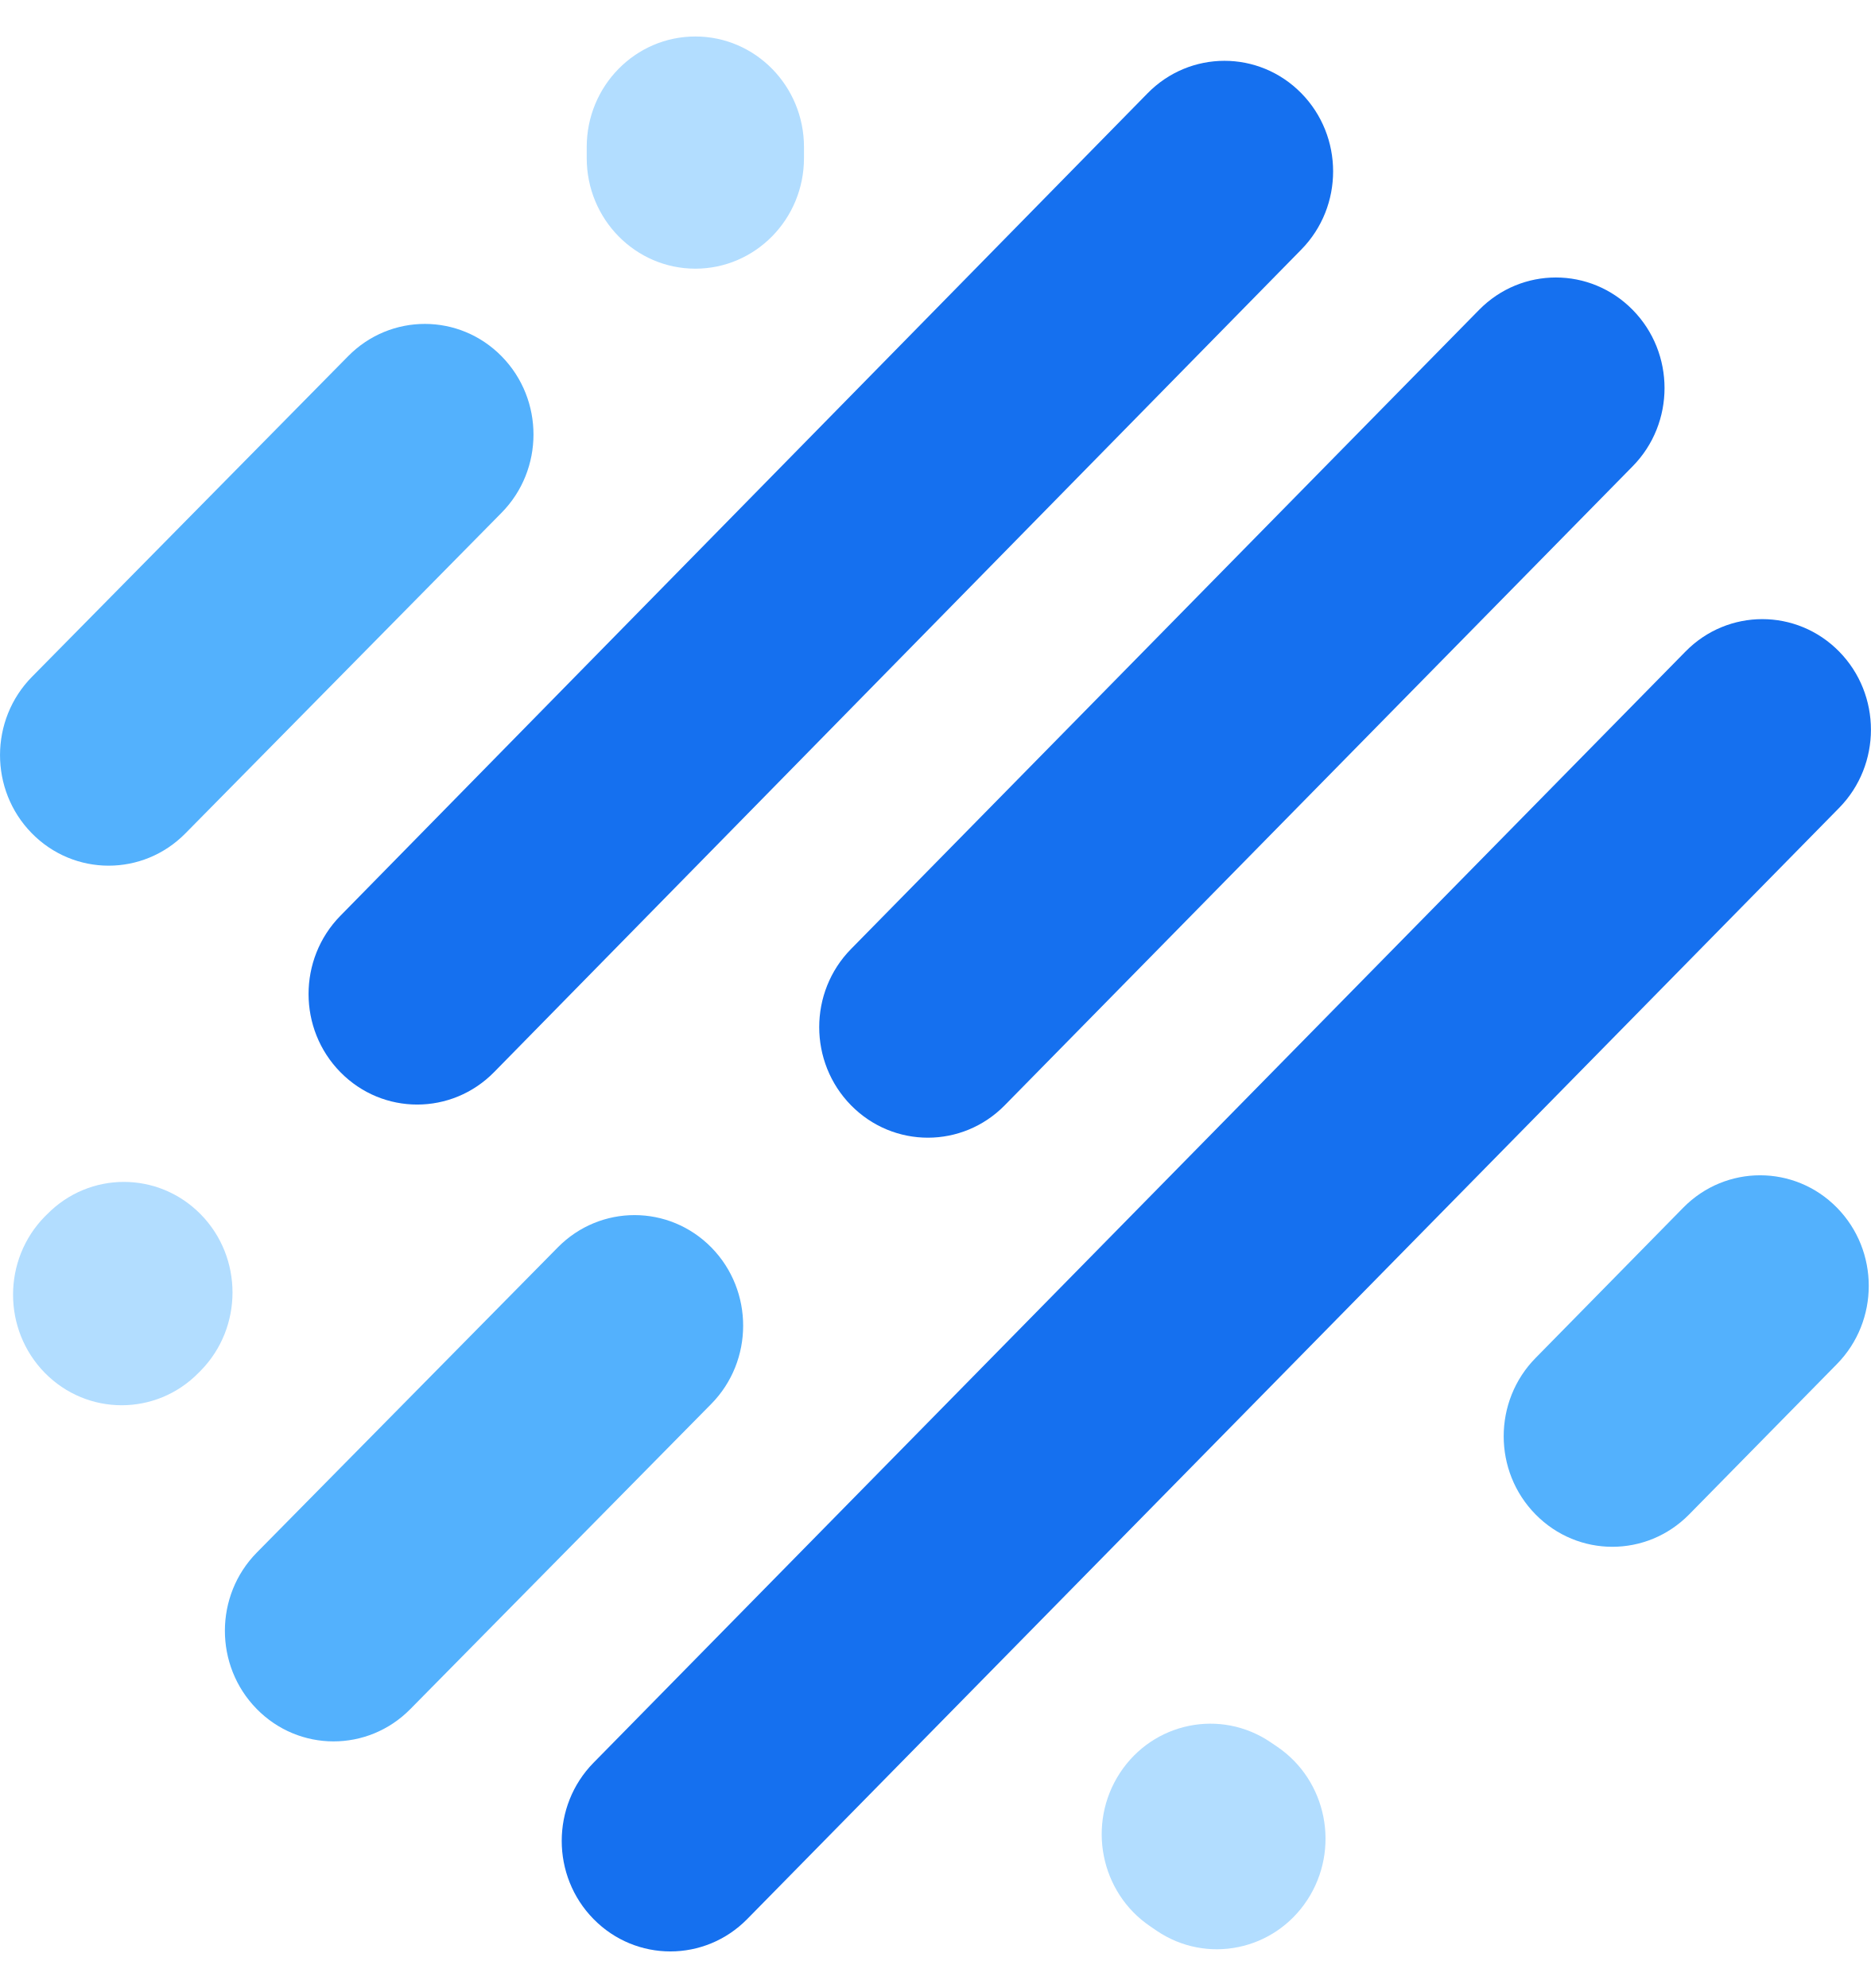
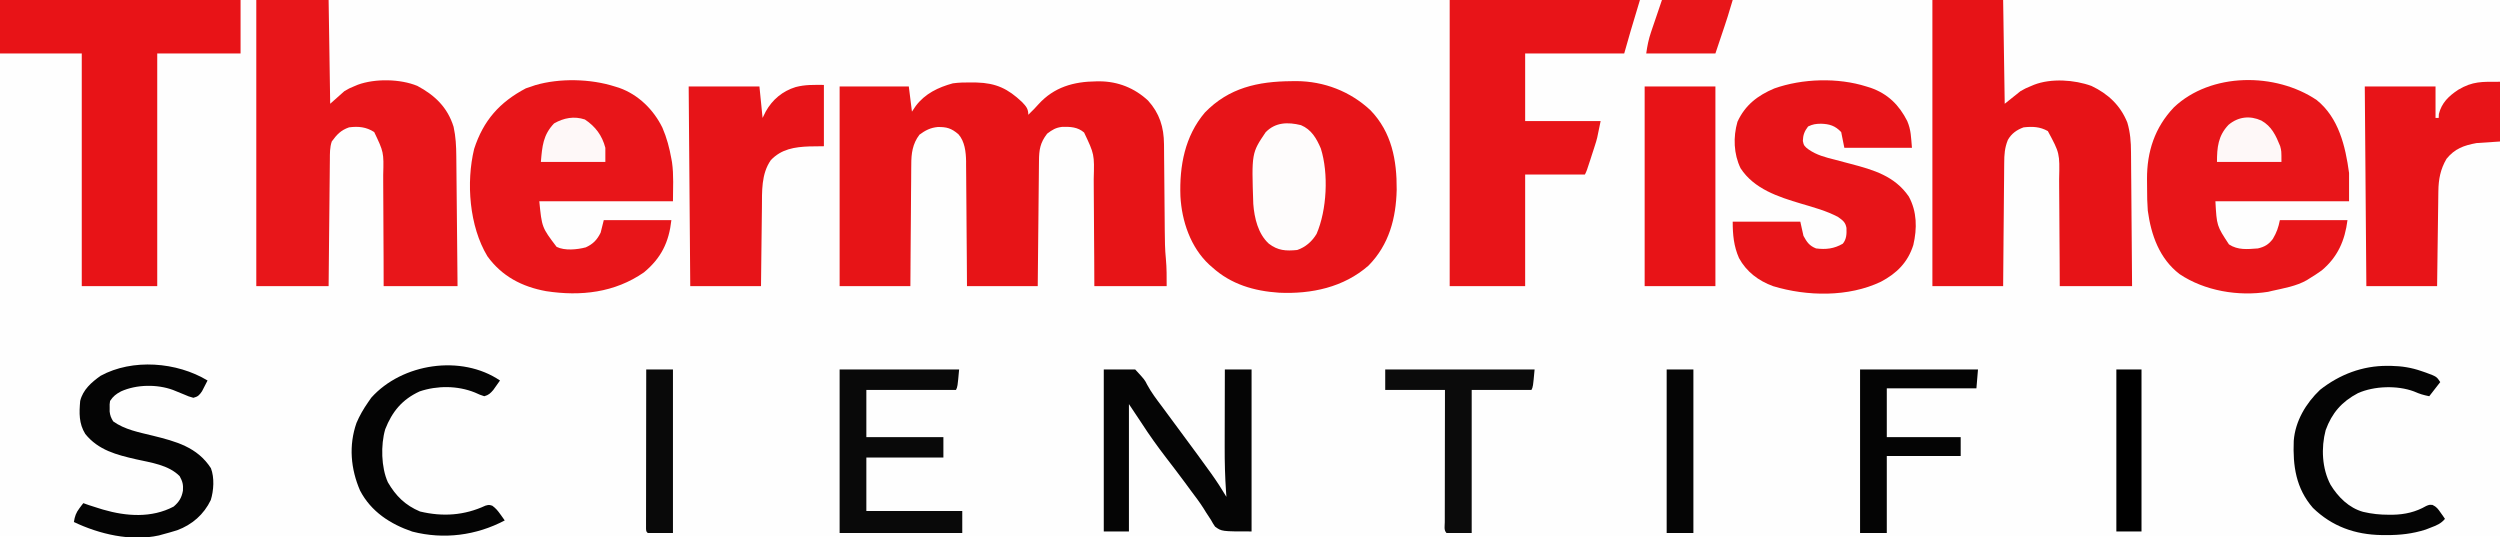
- <svg xmlns="http://www.w3.org/2000/svg" width="32" height="34" viewBox="0 0 32 34" fill="none">
-   <path fill-rule="evenodd" clip-rule="evenodd" d="M3.433 20.768C4.158 21.506 4.158 22.703 3.433 23.442L3.395 23.48C2.67 24.218 1.493 24.218 0.767 23.48C0.042 22.741 0.042 21.544 0.767 20.805L0.805 20.768C1.53 20.029 2.707 20.029 3.433 20.768Z" fill="#B2DDFF" />
-   <path fill-rule="evenodd" clip-rule="evenodd" d="M12.169 21.337C12.893 22.077 12.891 23.275 12.164 24.012L7.017 29.231C6.29 29.968 5.113 29.966 4.389 29.226C3.664 28.486 3.666 27.289 4.393 26.552L9.541 21.333C10.268 20.596 11.444 20.598 12.169 21.337Z" fill="#53B1FD" />
-   <path fill-rule="evenodd" clip-rule="evenodd" d="M19.155 30.322C19.724 29.453 20.878 29.218 21.732 29.797L21.844 29.873C22.698 30.452 22.928 31.626 22.359 32.495C21.79 33.364 20.636 33.599 19.782 33.02L19.671 32.944C18.817 32.365 18.586 31.191 19.155 30.322Z" fill="#B2DDFF" />
-   <path fill-rule="evenodd" clip-rule="evenodd" d="M31.418 20.654C32.144 21.393 32.144 22.59 31.418 23.329L28.891 25.9C28.165 26.639 26.989 26.639 26.263 25.9C25.537 25.162 25.537 23.965 26.263 23.226L28.79 20.654C29.516 19.916 30.693 19.916 31.418 20.654Z" fill="#53B1FD" />
-   <path fill-rule="evenodd" clip-rule="evenodd" d="M31.456 11.143C32.181 11.881 32.181 13.079 31.456 13.817L12.78 32.821C12.054 33.559 10.877 33.559 10.152 32.821C9.426 32.083 9.426 30.885 10.152 30.147L28.828 11.143C29.553 10.404 30.73 10.404 31.456 11.143Z" fill="#1570EF" />
-   <path fill-rule="evenodd" clip-rule="evenodd" d="M27.925 5.3C28.651 6.038 28.651 7.236 27.925 7.974L17.184 18.904C16.458 19.642 15.282 19.642 14.556 18.904C13.83 18.165 13.83 16.968 14.556 16.23L25.297 5.3C26.023 4.561 27.199 4.561 27.925 5.3Z" fill="#1570EF" />
-   <path fill-rule="evenodd" clip-rule="evenodd" d="M22.256 1.593C22.982 2.331 22.983 3.528 22.258 4.267L8.451 18.336C7.725 19.075 6.549 19.076 5.823 18.338C5.096 17.6 5.096 16.402 5.821 15.663L19.628 1.595C20.353 0.856 21.53 0.855 22.256 1.593Z" fill="#1570EF" />
-   <path fill-rule="evenodd" clip-rule="evenodd" d="M8.582 6.096C9.307 6.836 9.305 8.033 8.578 8.77L3.17 14.254C2.443 14.991 1.266 14.989 0.542 14.249C-0.182 13.51 -0.18 12.312 0.547 11.575L5.954 6.092C6.681 5.354 7.858 5.356 8.582 6.096Z" fill="#53B1FD" />
-   <path fill-rule="evenodd" clip-rule="evenodd" d="M11.893 0.624C12.919 0.624 13.751 1.471 13.751 2.515V2.704C13.751 3.748 12.919 4.595 11.893 4.595C10.867 4.595 10.035 3.748 10.035 2.704V2.515C10.035 1.471 10.867 0.624 11.893 0.624Z" fill="#B2DDFF" />
+ <svg xmlns="http://www.w3.org/2000/svg" version="1.1" width="1590" height="341">
+   <path d="M0 0 C524.7 0 1049.4 0 1590 0 C1590 112.53 1590 225.06 1590 341 C1065.3 341 540.6 341 0 341 C0 228.47 0 115.94 0 0 Z " fill="#FEFEFE" transform="translate(0,0)" />
+   <path d="M0 0 C0.756 -0.01 1.513 -0.019 2.292 -0.029 C13.979 0.041 24.537 4.244 33.117 12.234 C40.4 20.298 43.154 29.146 43.24 39.868 C43.249 40.583 43.257 41.298 43.266 42.035 C43.292 44.374 43.304 46.712 43.316 49.051 C43.333 50.695 43.35 52.338 43.368 53.982 C43.413 58.296 43.448 62.611 43.48 66.925 C43.532 73.818 43.598 80.711 43.668 87.604 C43.691 89.994 43.707 92.384 43.723 94.774 C43.774 100.895 43.835 106.978 44.453 113.075 C44.987 118.777 44.938 124.523 44.938 130.25 C29.758 130.25 14.578 130.25 -1.062 130.25 C-1.101 121.238 -1.101 121.238 -1.141 112.043 C-1.166 108.219 -1.192 104.396 -1.223 100.572 C-1.271 94.513 -1.315 88.455 -1.333 82.396 C-1.349 77.507 -1.383 72.618 -1.431 67.729 C-1.446 65.871 -1.454 64.013 -1.454 62.155 C-1.014 46.373 -1.014 46.373 -7.568 32.546 C-11.682 28.98 -16.334 28.813 -21.562 28.938 C-25.656 29.449 -27.759 30.74 -31.062 33.25 C-35.567 39.058 -36.217 43.517 -36.268 50.669 C-36.278 51.527 -36.288 52.386 -36.298 53.271 C-36.329 56.112 -36.354 58.952 -36.379 61.793 C-36.399 63.762 -36.42 65.73 -36.442 67.699 C-36.497 72.882 -36.547 78.066 -36.595 83.249 C-36.654 89.468 -36.72 95.686 -36.785 101.904 C-36.883 111.353 -36.972 120.801 -37.062 130.25 C-51.913 130.25 -66.763 130.25 -82.062 130.25 C-82.1 124.146 -82.137 118.043 -82.176 111.754 C-82.206 107.876 -82.237 103.997 -82.271 100.119 C-82.326 93.97 -82.377 87.821 -82.409 81.672 C-82.435 76.712 -82.475 71.752 -82.526 66.792 C-82.542 64.904 -82.554 63.016 -82.56 61.128 C-82.57 58.474 -82.598 55.82 -82.63 53.166 C-82.629 52.394 -82.627 51.623 -82.626 50.827 C-82.726 44.929 -83.452 38.187 -87.514 33.617 C-92.029 29.785 -94.946 28.958 -100.68 29.031 C-105.253 29.451 -108.629 31.175 -112.312 33.938 C-116.741 39.789 -117.508 45.967 -117.495 53.053 C-117.505 53.893 -117.515 54.733 -117.526 55.598 C-117.556 58.347 -117.565 61.095 -117.574 63.844 C-117.591 65.76 -117.609 67.677 -117.629 69.594 C-117.676 74.618 -117.706 79.642 -117.732 84.666 C-117.767 90.705 -117.824 96.744 -117.877 102.783 C-117.956 111.939 -118.007 121.094 -118.062 130.25 C-132.912 130.25 -147.762 130.25 -163.062 130.25 C-163.062 88.34 -163.062 46.43 -163.062 3.25 C-148.542 3.25 -134.023 3.25 -119.062 3.25 C-118.403 8.53 -117.743 13.81 -117.062 19.25 C-115.856 17.456 -115.856 17.456 -114.625 15.625 C-108.686 7.771 -100.412 3.825 -91.062 1.25 C-87.064 0.707 -83.156 0.628 -79.125 0.688 C-78.071 0.699 -77.017 0.711 -75.931 0.723 C-63.553 1.075 -55.993 4.659 -47.023 13.164 C-44.429 15.924 -43.062 17.38 -43.062 21.25 C-42.382 20.569 -41.701 19.889 -41 19.188 C-40.535 18.73 -40.069 18.272 -39.59 17.801 C-38.571 16.766 -37.583 15.7 -36.629 14.605 C-26.687 3.622 -14.192 0.16 0 0 Z " fill="#E71417" transform="translate(697.0625,51.75)" />
+   <path d="M0 0 C1.076 -0.014 2.153 -0.028 3.262 -0.042 C20.873 0.062 37.497 6.469 50.375 18.5 C63.897 32.542 67.175 50.237 67.046 69.077 C66.622 87.208 62.2 103.972 49.152 117.266 C33.318 131.169 12.764 135.473 -7.753 134.539 C-23.558 133.501 -38.293 129.232 -50.25 118.375 C-50.874 117.831 -51.498 117.287 -52.141 116.727 C-64.036 105.711 -69.67 88.994 -70.504 73.133 C-71.167 53.912 -67.706 34.961 -54.938 19.938 C-39.653 4.161 -21.194 0.176 0 0 Z " fill="#E71418" transform="translate(821.25,51.625)" />
+   <path d="M0 0 C15.18 0 30.36 0 46 0 C46.33 21.78 46.66 43.56 47 66 C49.97 63.36 52.94 60.72 56 58 C59.145 56.16 59.145 56.16 61.812 55.062 C63.152 54.492 63.152 54.492 64.52 53.91 C75.559 49.859 91.596 50.165 102.398 54.617 C113.607 60.575 121.71 68.371 125.492 80.699 C126.858 86.889 127.162 92.935 127.205 99.24 C127.215 100.138 127.225 101.037 127.235 101.962 C127.267 104.911 127.292 107.86 127.316 110.809 C127.337 112.861 127.358 114.914 127.379 116.967 C127.434 122.354 127.484 127.741 127.532 133.128 C127.591 139.6 127.658 146.072 127.723 152.544 C127.82 162.363 127.909 172.181 128 182 C112.49 182 96.98 182 81 182 C80.986 175.764 80.972 169.527 80.957 163.102 C80.937 159.137 80.915 155.172 80.889 151.207 C80.846 144.922 80.809 138.637 80.804 132.352 C80.8 127.281 80.772 122.211 80.727 117.141 C80.714 115.212 80.709 113.283 80.714 111.355 C81.105 96.81 81.105 96.81 75 84 C69.973 80.713 64.859 80.229 59 81 C53.727 82.825 51.203 85.607 48 90 C46.717 93.848 46.823 97.499 46.795 101.51 C46.785 102.379 46.775 103.248 46.765 104.142 C46.733 107.015 46.708 109.889 46.684 112.762 C46.663 114.753 46.642 116.744 46.621 118.735 C46.565 123.978 46.516 129.22 46.468 134.463 C46.409 140.752 46.343 147.041 46.277 153.331 C46.179 162.887 46.091 172.444 46 182 C30.82 182 15.64 182 0 182 C0 121.94 0 61.88 0 0 Z " fill="#E8161A" transform="translate(163,0)" />
+   <path d="M0 0 C14.85 0 29.7 0 45 0 C45.33 21.78 45.66 43.56 46 66 C49.3 63.36 52.6 60.72 56 58 C59.277 56.16 59.277 56.16 61.938 55.062 C62.833 54.682 63.729 54.302 64.652 53.91 C75.508 49.702 90.415 50.703 101.203 54.672 C111.784 59.696 119.646 67.076 124 78 C125.837 84.241 126.303 90.267 126.319 96.742 C126.329 97.67 126.339 98.598 126.349 99.554 C126.38 102.59 126.397 105.625 126.414 108.66 C126.433 110.777 126.452 112.894 126.473 115.011 C126.524 120.56 126.564 126.108 126.601 131.656 C126.648 138.326 126.71 144.996 126.769 151.666 C126.857 161.777 126.927 171.889 127 182 C111.82 182 96.64 182 81 182 C80.974 175.992 80.948 169.983 80.922 163.793 C80.897 159.969 80.87 156.146 80.84 152.322 C80.792 146.263 80.748 140.205 80.729 134.146 C80.714 129.257 80.679 124.368 80.632 119.479 C80.617 117.621 80.609 115.763 80.608 113.905 C80.99 97.405 80.99 97.405 73.438 83.375 C68.418 80.543 63.637 80.376 58 81 C53.697 82.541 50.252 84.971 48 89 C45.963 94.007 45.696 98.353 45.681 103.667 C45.666 104.942 45.666 104.942 45.651 106.242 C45.62 109.033 45.603 111.825 45.586 114.617 C45.567 116.559 45.548 118.501 45.527 120.443 C45.476 125.543 45.436 130.642 45.399 135.742 C45.352 141.867 45.29 147.992 45.231 154.117 C45.143 163.411 45.073 172.705 45 182 C30.15 182 15.3 182 0 182 C0 121.94 0 61.88 0 0 Z " fill="#E71317" transform="translate(1229,0)" />
+   <path d="M0 0 C0.904 0.278 1.807 0.557 2.738 0.844 C14.965 5.148 24.673 14.721 30.312 26.25 C33.078 32.683 34.785 39.116 36 46 C36.131 46.721 36.263 47.441 36.398 48.184 C37.576 56.345 37 64.885 37 73 C8.95 73 -19.1 73 -48 73 C-46.368 89.645 -46.368 89.645 -37 102 C-31.879 104.561 -23.844 103.759 -18.438 102.316 C-13.828 100.212 -11.297 97.593 -9 93 C-8.34 90.36 -7.68 87.72 -7 85 C7.19 85 21.38 85 36 85 C34.44 99.04 29.532 109.12 18.543 118.238 C-0.077 131.138 -21.608 133.569 -43.701 130.175 C-58.992 127.382 -71.787 120.736 -81 108 C-92.528 88.922 -94.62 61.086 -89.438 39.688 C-83.577 21.612 -73.232 9.977 -56.562 1.188 C-55.387 0.796 -54.211 0.404 -53 0 C-52.209 -0.276 -51.417 -0.552 -50.602 -0.836 C-35.029 -5.387 -15.421 -4.935 0 0 Z " fill="#E81519" transform="translate(391,55)" />
+   <path d="M0 0 C14.015 11.234 18.312 29.468 20.59 46.375 C20.59 52.315 20.59 58.255 20.59 64.375 C-7.46 64.375 -35.51 64.375 -64.41 64.375 C-63.563 79.996 -63.563 79.996 -55.785 91.812 C-50.09 95.56 -44.061 94.871 -37.41 94.375 C-33.107 93.391 -30.495 91.835 -27.855 88.281 C-25.453 84.209 -24.354 81.093 -23.41 76.375 C-9.22 76.375 4.97 76.375 19.59 76.375 C17.973 89.306 13.343 99.953 3.133 108.41 C0.676 110.187 -1.815 111.809 -4.41 113.375 C-5.021 113.763 -5.632 114.151 -6.262 114.551 C-12.983 118.385 -20.932 119.697 -28.41 121.375 C-29.227 121.572 -30.045 121.769 -30.887 121.973 C-49.854 124.997 -71.289 121.397 -87.223 110.688 C-100.004 100.867 -105.304 85.873 -107.41 70.375 C-107.766 65.708 -107.886 61.073 -107.856 56.396 C-107.848 54.375 -107.877 52.357 -107.908 50.336 C-108.002 32.848 -103.003 17.493 -90.82 4.66 C-67.27 -17.669 -26.172 -17.646 0 0 Z " fill="#E81519" transform="translate(1473.41,63.625)" />
+   <path d="M0 0 C39.93 0 79.86 0 121 0 C119.02 6.6 117.04 13.2 115 20 C113.68 24.62 112.36 29.24 111 34 C90.21 34 69.42 34 48 34 C48 48.19 48 62.38 48 77 C63.84 77 79.68 77 96 77 C93.749 88.256 93.749 88.256 92.309 92.719 C92.004 93.67 91.699 94.621 91.385 95.602 C91.072 96.558 90.76 97.515 90.438 98.5 C89.963 99.981 89.963 99.981 89.479 101.492 C87.159 108.682 87.159 108.682 86 111 C73.46 111 60.92 111 48 111 C48 134.43 48 157.86 48 182 C32.16 182 16.32 182 0 182 C0 121.94 0 61.88 0 0 Z " fill="#E81418" transform="translate(922,0)" />
+   <path d="M0 0 C50.49 0 100.98 0 153 0 C153 11.22 153 22.44 153 34 C135.51 34 118.02 34 100 34 C100 82.84 100 131.68 100 182 C84.16 182 68.32 182 52 182 C52 133.16 52 84.32 52 34 C34.84 34 17.68 34 0 34 C0 22.78 0 11.56 0 0 Z " fill="#E81317" transform="translate(0,0)" />
+   <path d="M0 0 C0.905 0.278 1.81 0.557 2.742 0.844 C13.688 4.703 20.807 11.73 25.996 21.965 C28.482 27.781 28.391 32.299 29 39 C14.81 39 0.62 39 -14 39 C-14.66 35.7 -15.32 32.4 -16 29 C-19.844 24.958 -23.407 23.845 -28.875 23.688 C-32.254 23.747 -33.948 23.975 -37.062 25.438 C-39.388 28.513 -40.256 30.791 -40.393 34.641 C-39.897 37.616 -39.12 38.281 -36.73 40.066 C-31.561 43.655 -26.044 45.059 -20 46.562 C-17.769 47.155 -15.539 47.749 -13.309 48.344 C-11.69 48.767 -11.69 48.767 -10.039 49.199 C4.565 53.048 18.031 56.939 27 70 C32.239 79.59 32.324 90.329 29.875 100.812 C26.391 111.883 19.308 118.885 9.25 124.188 C-11.413 134.042 -37.693 133.538 -59.293 127.004 C-68.576 123.604 -76.213 117.903 -81 109.125 C-84.342 101.531 -85 94.236 -85 86 C-70.81 86 -56.62 86 -42 86 C-41.34 88.97 -40.68 91.94 -40 95 C-37.807 99.02 -36.249 101.316 -32 103 C-25.727 103.809 -20.467 103.189 -15 100 C-12.554 97.128 -12.5 93.665 -12.645 89.953 C-13.312 86.284 -15.005 85.131 -18 83 C-25.426 79.049 -33.54 76.885 -41.562 74.5 C-55.883 70.238 -71.418 65.206 -80 52 C-84.405 42.922 -84.766 32.086 -81.969 22.445 C-77.106 11.829 -69.135 5.727 -58.543 1.254 C-40.624 -5.088 -18.151 -5.737 0 0 Z " fill="#E71418" transform="translate(1187,55)" />
+   <path d="M0 0 C0 12.87 0 25.74 0 39 C-3.053 39.041 -6.105 39.083 -9.25 39.125 C-18.594 39.477 -27.019 40.743 -33.762 47.859 C-39.935 56.704 -39.329 67.794 -39.414 78.098 C-39.433 79.542 -39.452 80.987 -39.473 82.431 C-39.524 86.204 -39.564 89.977 -39.601 93.75 C-39.648 98.292 -39.71 102.834 -39.769 107.376 C-39.857 114.251 -39.927 121.125 -40 128 C-54.85 128 -69.7 128 -85 128 C-85.33 86.09 -85.66 44.18 -86 1 C-71.15 1 -56.3 1 -41 1 C-40.34 7.6 -39.68 14.2 -39 21 C-38.34 19.659 -37.68 18.319 -37 16.938 C-32.787 9.359 -26.336 3.971 -18.016 1.383 C-11.691 -0.254 -6.856 0 0 0 Z " fill="#E71418" transform="translate(524,54)" />
+   <path d="M0 0 C0 12.54 0 25.08 0 38 C-4.95 38.33 -9.9 38.66 -15 39 C-23.091 40.533 -28.703 42.504 -34 49 C-37.922 55.658 -39.104 62.046 -39.205 69.718 C-39.215 70.372 -39.225 71.026 -39.235 71.701 C-39.267 73.848 -39.292 75.996 -39.316 78.145 C-39.337 79.64 -39.358 81.135 -39.379 82.63 C-39.434 86.554 -39.484 90.478 -39.532 94.402 C-39.591 99.116 -39.658 103.83 -39.723 108.544 C-39.82 115.696 -39.909 122.848 -40 130 C-54.85 130 -69.7 130 -85 130 C-85.33 88.09 -85.66 46.18 -86 3 C-71.15 3 -56.3 3 -41 3 C-41 9.6 -41 16.2 -41 23 C-40.34 23 -39.68 23 -39 23 C-38.959 22.175 -38.917 21.35 -38.875 20.5 C-37.087 13.348 -32.646 9.147 -26.625 5.125 C-17.238 -0.414 -11.669 0 0 0 Z " fill="#E81418" transform="translate(1590,52)" />
+   <path d="M0 0 C14.85 0 29.7 0 45 0 C45 41.91 45 83.82 45 127 C30.15 127 15.3 127 0 127 C0 85.09 0 43.18 0 0 Z " fill="#E81317" transform="translate(1046,55)" />
+   <path d="M0 0 C6.6 0 13.2 0 20 0 C25.982 6.469 25.982 6.469 27.602 9.695 C30.209 14.54 33.437 18.807 36.75 23.188 C37.954 24.814 39.155 26.441 40.355 28.07 C41.57 29.714 42.785 31.357 44 33 C70.867 69.348 70.867 69.348 78 81 C77.929 80.028 77.858 79.056 77.785 78.055 C77.113 68.433 76.864 58.866 76.902 49.219 C76.904 47.784 76.906 46.35 76.907 44.915 C76.91 41.2 76.92 37.485 76.931 33.77 C76.942 29.955 76.946 26.139 76.951 22.324 C76.962 14.883 76.979 7.441 77 0 C82.61 0 88.22 0 94 0 C94 33.99 94 67.98 94 103 C75 103 75 103 70.793 99.949 C69.421 97.923 69.421 97.923 68.188 95.688 C67.157 94.113 66.126 92.539 65.094 90.965 C64.588 90.144 64.083 89.322 63.562 88.476 C60.993 84.404 58.076 80.599 55.188 76.75 C54.021 75.161 52.856 73.571 51.691 71.98 C47.74 66.62 43.681 61.344 39.625 56.062 C34.109 48.864 28.911 41.629 24 34 C21.36 30.04 18.72 26.08 16 22 C16 48.73 16 75.46 16 103 C10.72 103 5.44 103 0 103 C0 69.01 0 35.02 0 0 Z " fill="#050505" transform="translate(702,235)" />
+   <path d="M0 0 C25.08 0 50.16 0 76 0 C75 11 75 11 74 13 C55.19 13 36.38 13 17 13 C17 22.9 17 32.8 17 43 C33.17 43 49.34 43 66 43 C66 47.29 66 51.58 66 56 C49.83 56 33.66 56 17 56 C17 67.22 17 78.44 17 90 C37.13 90 57.26 90 78 90 C78 94.62 78 99.24 78 104 C52.26 104 26.52 104 0 104 C0 69.68 0 35.36 0 0 Z " fill="#090909" transform="translate(534,235)" />
+   <path d="M0 0 C-0.736 1.466 -1.489 2.922 -2.25 4.375 C-2.668 5.187 -3.085 5.999 -3.516 6.836 C-5.226 9.33 -6.065 10.246 -9 11 C-11.953 10.172 -11.953 10.172 -15.25 8.75 C-16.411 8.277 -17.573 7.804 -18.77 7.316 C-20.369 6.665 -20.369 6.665 -22 6 C-32.096 2.29 -45.19 2.47 -55.031 6.918 C-58.229 8.628 -59.967 9.95 -62 13 C-62.316 15.148 -62.316 15.148 -62.25 17.438 C-62.255 18.199 -62.26 18.961 -62.266 19.746 C-61.961 22.328 -61.366 23.789 -60 26 C-52.741 31.254 -43.49 32.964 -34.938 35.062 C-20.195 38.71 -6.538 42.32 2.145 55.773 C4.446 61.764 3.943 69.975 2.055 76.031 C-2.338 85.203 -9.813 91.708 -19.332 95.234 C-22.541 96.228 -25.75 97.152 -29 98 C-29.626 98.176 -30.252 98.352 -30.897 98.533 C-48.687 102.485 -68.901 97.702 -85 90 C-84.459 86.399 -83.648 84.078 -81.438 81.188 C-80.982 80.583 -80.527 79.978 -80.059 79.355 C-79.709 78.908 -79.36 78.461 -79 78 C-77.845 78.412 -76.69 78.825 -75.5 79.25 C-73.671 79.846 -71.837 80.427 -70 81 C-68.848 81.36 -67.695 81.719 -66.508 82.09 C-51.653 86.417 -35.576 87.576 -21.562 80.188 C-18.093 77.225 -16.462 74.567 -15.648 70.047 C-15.371 66.217 -15.871 64.235 -17.75 60.812 C-24.855 53.65 -35.967 52.249 -45.375 50.125 C-57.768 47.293 -69.443 44.331 -77.766 33.992 C-81.888 27.339 -81.667 20.627 -81 13 C-79.28 5.879 -73.797 1.111 -68 -3 C-47.773 -14.043 -19.512 -11.813 0 0 Z " fill="#040404" transform="translate(132,242)" />
+   <path d="M0 0 C-0.906 1.299 -1.825 2.589 -2.75 3.875 C-3.26 4.594 -3.771 5.314 -4.297 6.055 C-6.18 8.206 -7.234 9.244 -10 10 C-12.75 9.102 -12.75 9.102 -16 7.625 C-26.987 3.207 -39.927 3.143 -51.125 6.938 C-62.197 12.026 -68.596 19.771 -73 31 C-75.916 40.953 -75.587 55.302 -71.32 64.715 C-66.28 73.439 -60.235 79.381 -50.875 83.312 C-36.432 86.766 -22.696 85.84 -9.297 79.609 C-7 79 -7 79 -4.906 79.633 C-2.68 81.23 -1.334 82.893 0.25 85.125 C0.771 85.849 1.292 86.574 1.828 87.32 C2.215 87.875 2.602 88.429 3 89 C-15.104 98.562 -35.708 101.256 -55.766 96.098 C-69.737 91.356 -82.037 83.381 -89 70 C-94.98 56.214 -96.278 41.256 -91.27 26.973 C-89.285 22.325 -86.878 18.147 -84 14 C-83.299 12.989 -82.597 11.979 -81.875 10.938 C-62.279 -10.953 -24.572 -16.654 0 0 Z " fill="#040404" transform="translate(318,242)" />
+   <path d="M0 0 C1.242 0.006 1.242 0.006 2.51 0.013 C9.233 0.136 15.313 1.103 21.688 3.312 C23.113 3.8 23.113 3.8 24.566 4.297 C31.35 6.806 31.35 6.806 33.688 10.312 C30.223 14.768 30.223 14.768 26.688 19.312 C22.824 18.54 20.404 17.79 16.938 16.25 C6.35 12.31 -8.377 12.76 -18.703 17.383 C-28.944 22.775 -35.227 29.978 -39.188 40.875 C-42.174 52.129 -41.542 65.367 -36.059 75.668 C-31.255 83.482 -24.399 90.339 -15.372 92.853 C-9.869 94.148 -4.649 94.698 1 94.688 C2.236 94.687 2.236 94.687 3.496 94.687 C11.143 94.545 18.078 92.979 24.754 89.117 C26.688 88.312 26.688 88.312 28.734 88.434 C31.316 89.595 32.326 91.067 33.938 93.375 C34.719 94.475 34.719 94.475 35.516 95.598 C35.902 96.164 36.289 96.729 36.688 97.312 C34.121 100.38 31.324 101.469 27.625 102.875 C26.562 103.289 25.498 103.703 24.402 104.129 C16.057 106.788 8.114 107.676 -0.625 107.625 C-1.635 107.619 -2.646 107.614 -3.687 107.608 C-20.457 107.336 -35.119 102.168 -47.312 90.312 C-58.147 77.814 -60.11 63.591 -59.487 47.664 C-58.559 35.175 -51.714 23.722 -42.746 15.227 C-30.366 5.489 -15.76 -0.11 0 0 Z " fill="#040404" transform="translate(1518.312,232.6875)" />
+   <path d="M0 0 C6.662 2.804 9.867 8.412 12.621 14.824 C17.628 30.638 16.533 53.9 9.926 69.184 C7.057 73.959 2.869 77.653 -2.414 79.414 C-9.602 80.112 -14.603 79.831 -20.414 75.414 C-27.266 69.2 -29.643 59.132 -30.324 50.105 C-31.403 17.785 -31.403 17.785 -22.477 4.539 C-16.244 -1.882 -8.412 -2.042 0 0 Z " fill="#FEFCFC" transform="translate(827.4141,79.58594)" />
+   <path d="M0 0 C24.75 0 49.5 0 75 0 C74.67 3.96 74.34 7.92 74 12 C55.19 12 36.38 12 17 12 C17 22.23 17 32.46 17 43 C32.51 43 48.02 43 64 43 C64 46.96 64 50.92 64 55 C48.49 55 32.98 55 17 55 C17 71.17 17 87.34 17 104 C11.39 104 5.78 104 0 104 C0 69.68 0 35.36 0 0 Z " fill="#040404" transform="translate(1183,235)" />
+   <path d="M0 0 C31.35 0 62.7 0 95 0 C94 11 94 11 93 13 C80.46 13 67.92 13 55 13 C55 43.03 55 73.06 55 104 C49.72 104 44.44 104 39 104 C37.166 102.166 37.88 99.604 37.876 97.164 C37.881 95.907 37.881 95.907 37.886 94.625 C37.886 93.747 37.886 92.869 37.886 91.964 C37.887 89.048 37.895 86.131 37.902 83.215 C37.904 81.198 37.906 79.182 37.907 77.166 C37.91 71.847 37.92 66.529 37.931 61.211 C37.942 55.788 37.946 50.366 37.951 44.943 C37.962 34.296 37.98 23.648 38 13 C25.46 13 12.92 13 0 13 C0 8.71 0 4.42 0 0 Z " fill="#0B0B0B" transform="translate(881,235)" />
+   <path d="M0 0 C5.61 0 11.22 0 17 0 C17 34.32 17 68.64 17 104 C11.39 104 5.78 104 0 104 C0 69.68 0 35.36 0 0 Z " fill="#050505" transform="translate(1060,235)" />
+   <path d="M0 0 C5.61 0 11.22 0 17 0 C17 34.32 17 68.64 17 104 C11.72 104 6.44 104 1 104 C0 103 0 103 -0.123 101.268 C-0.122 100.51 -0.121 99.751 -0.12 98.969 C-0.122 98.101 -0.123 97.233 -0.124 96.339 C-0.121 95.38 -0.117 94.42 -0.114 93.431 C-0.114 92.427 -0.114 91.422 -0.114 90.387 C-0.113 87.048 -0.105 83.71 -0.098 80.371 C-0.096 78.063 -0.094 75.755 -0.093 73.448 C-0.09 67.36 -0.08 61.272 -0.069 55.184 C-0.058 48.978 -0.054 42.771 -0.049 36.564 C-0.038 24.376 -0.021 12.188 0 0 Z " fill="#090909" transform="translate(411,235)" />
+   <path d="M0 0 C5.28 0 10.56 0 16 0 C16 33.99 16 67.98 16 103 C10.72 103 5.44 103 0 103 C0 69.01 0 35.02 0 0 Z " fill="#000000" transform="translate(1346,235)" />
+   <path d="M0 0 C14.85 0 29.7 0 45 0 C41.625 11.25 41.625 11.25 39.957 16.227 C39.64 17.176 39.322 18.126 38.995 19.104 C38.605 20.266 38.215 21.428 37.812 22.625 C36.554 26.379 35.296 30.133 34 34 C19.48 34 4.96 34 -10 34 C-9.278 28.947 -8.534 25.121 -6.934 20.41 C-6.571 19.331 -6.208 18.252 -5.834 17.141 C-5.373 15.795 -4.912 14.449 -4.438 13.062 C-2.973 8.752 -1.509 4.441 0 0 Z " fill="#E81619" transform="translate(1057,0)" />
+   <path d="M0 0 C6.747 4.498 10.956 10.185 13 18 C13 20.97 13 23.94 13 27 C-0.53 27 -14.06 27 -28 27 C-27.151 16.81 -26.562 9.803 -19.625 2.5 C-13.415 -1.049 -6.86 -2.287 0 0 Z " fill="#FEF8F8" transform="translate(372,76)" />
+   <path d="M0 0 C6.535 3.645 9.217 9.52 11.938 16.25 C12.75 19.312 12.75 19.312 12.75 26.312 C-0.78 26.312 -14.31 26.312 -28.25 26.312 C-28.25 17.038 -27.516 9.613 -20.914 2.719 C-14.696 -2.536 -7.221 -3.296 0 0 Z " fill="#FEF8F8" transform="translate(1438.25,76.6875)" />
</svg>
